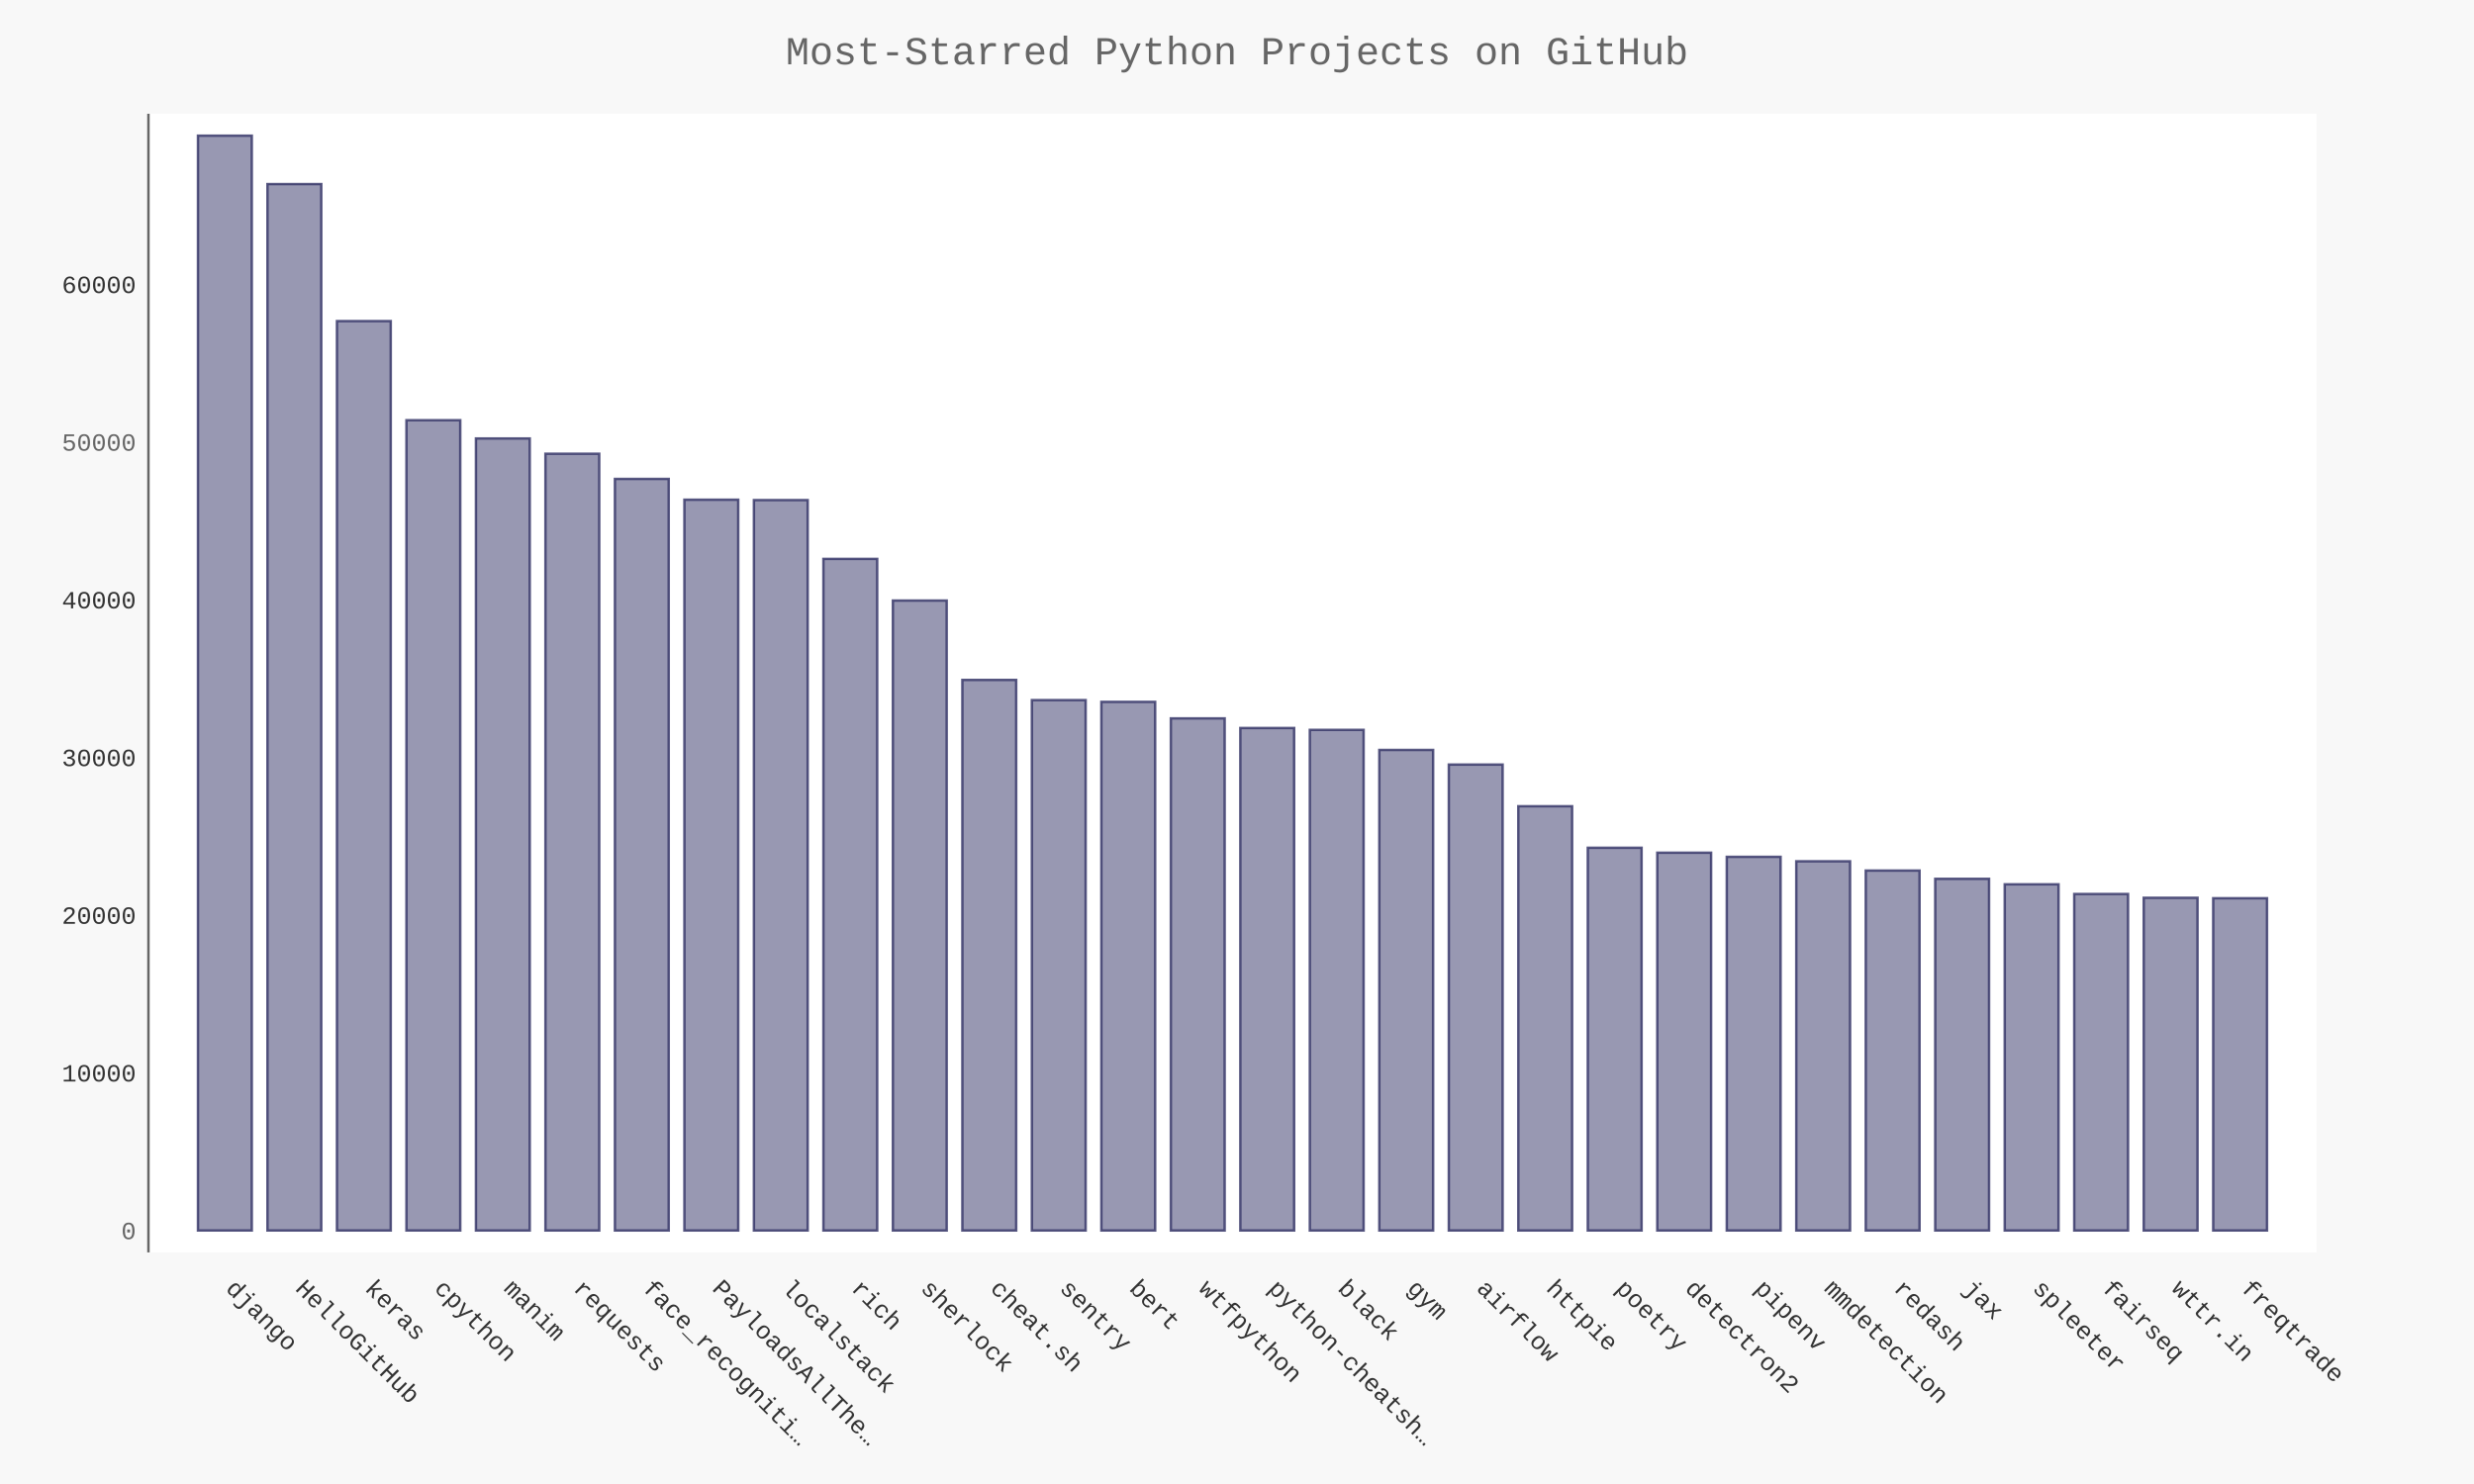
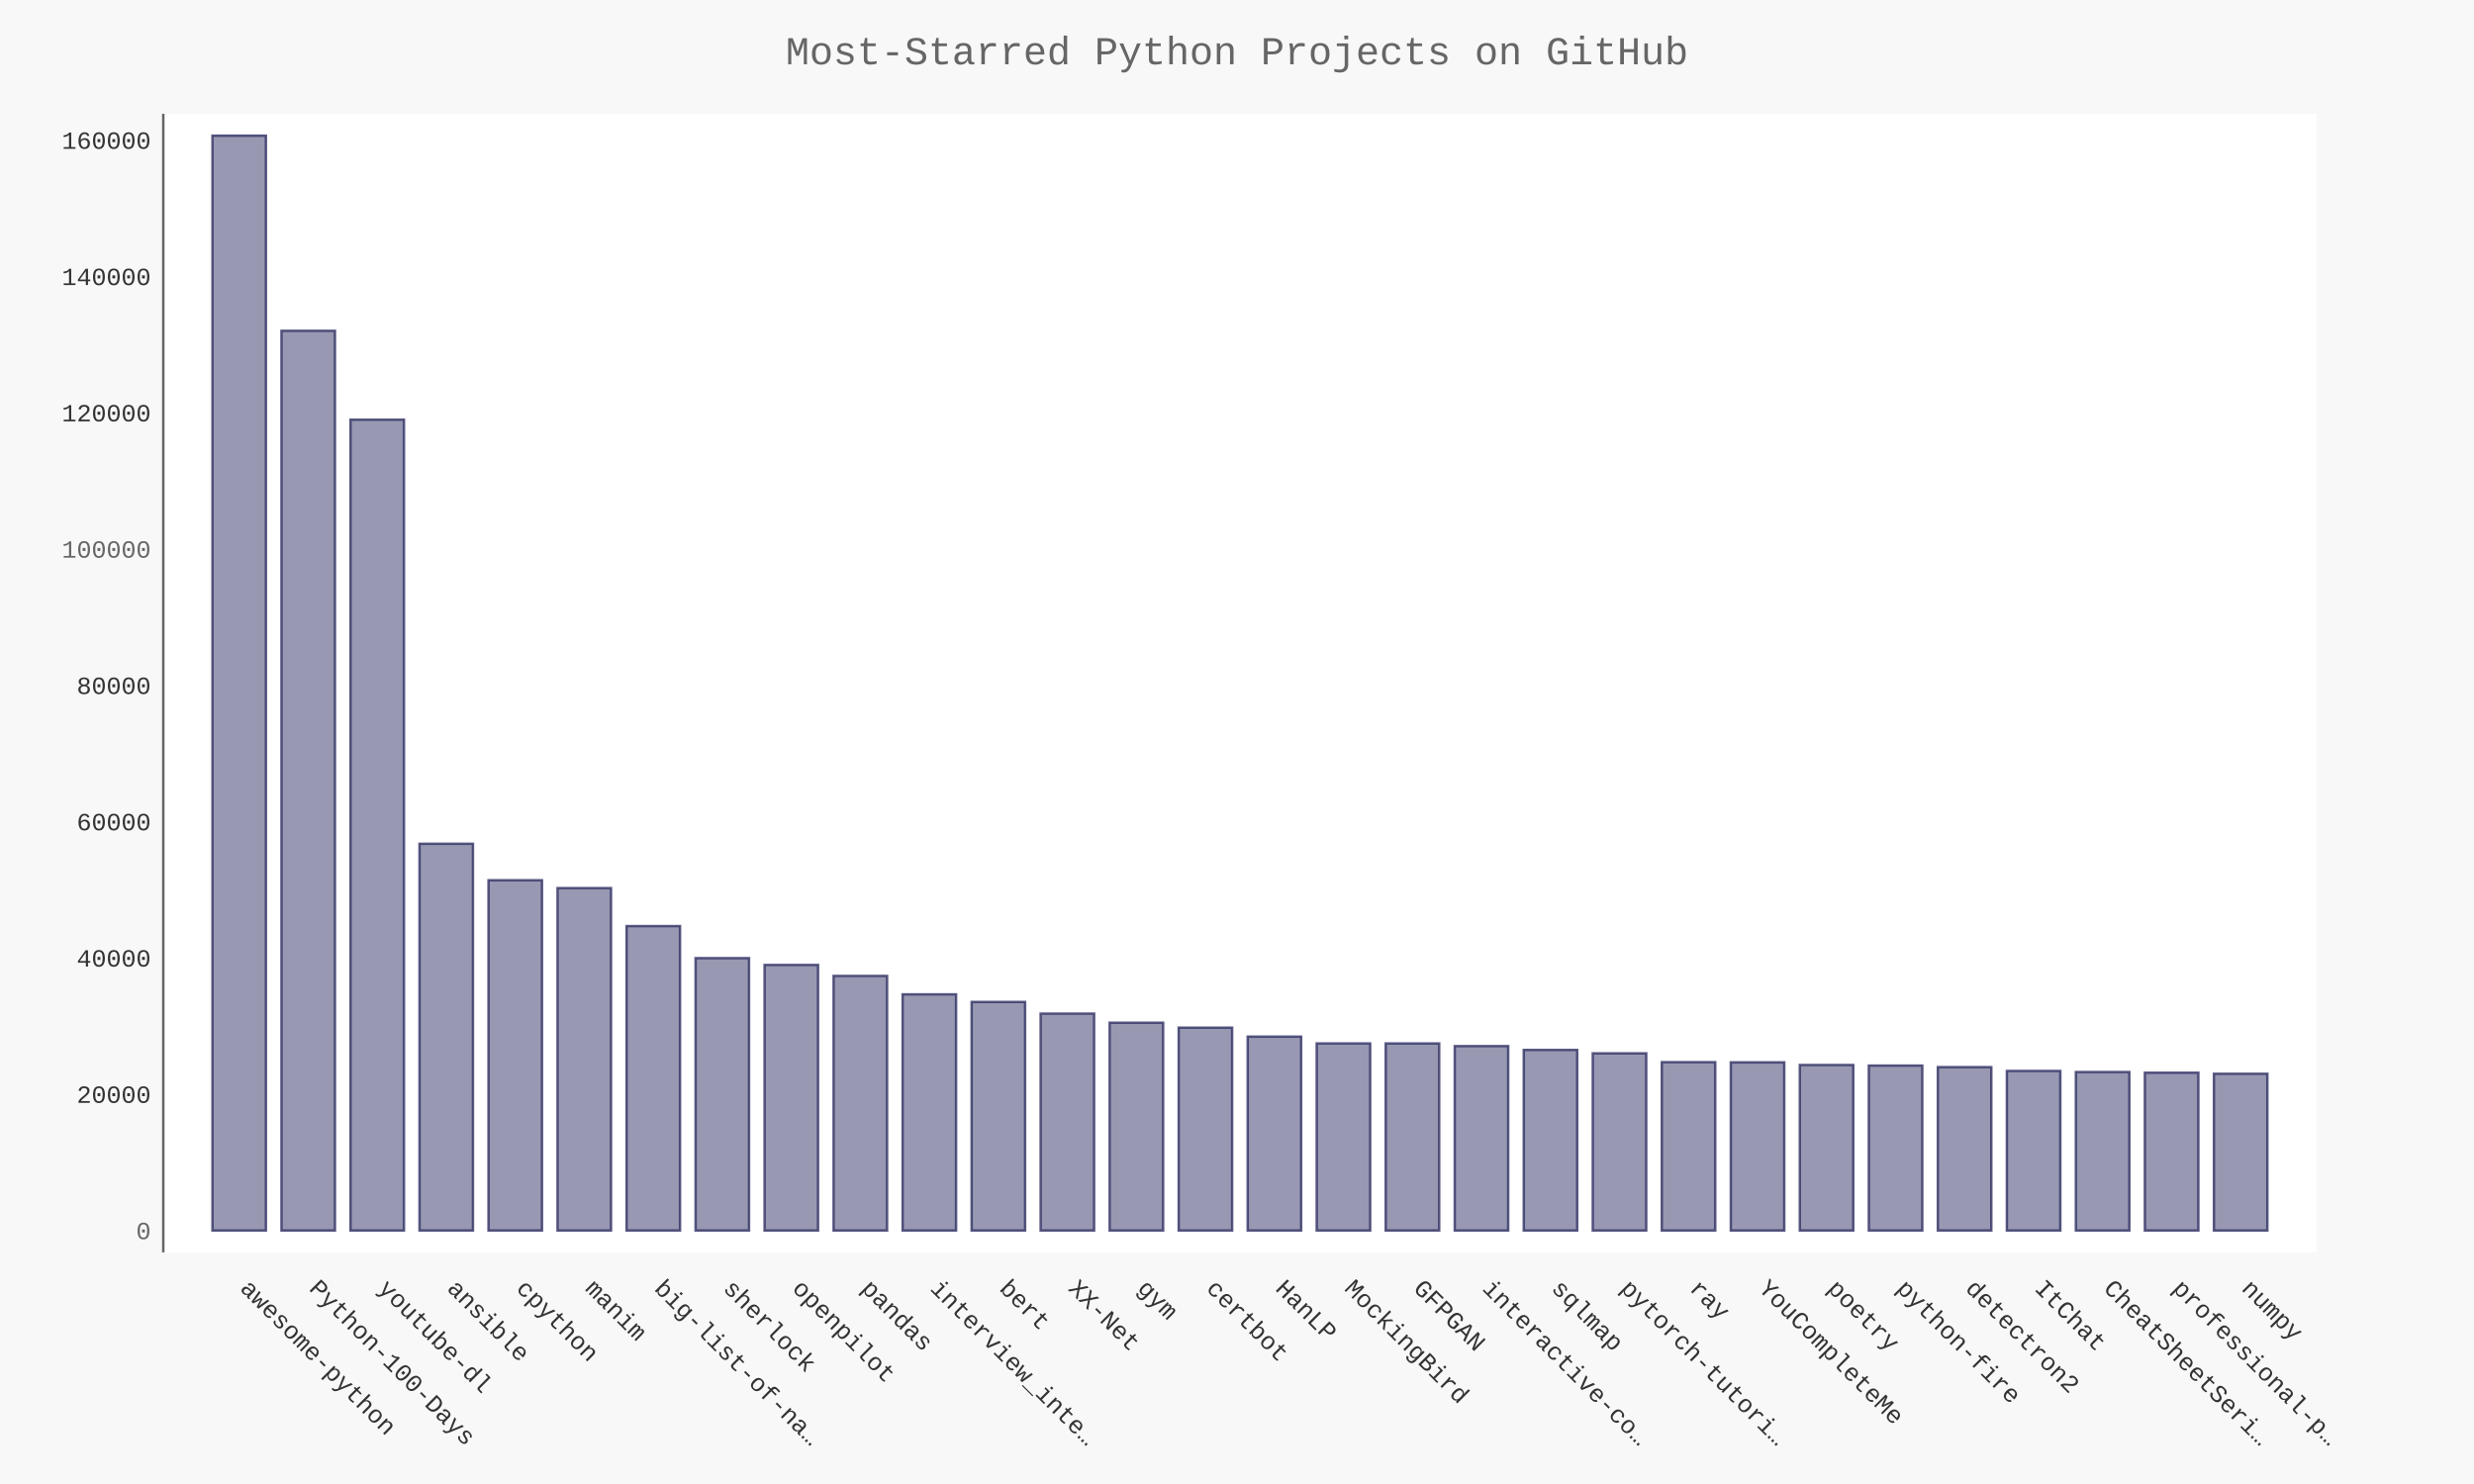
- <svg xmlns="http://www.w3.org/2000/svg" id="chart-d3db4678-b3c9-4f6f-b4d3-77f734474c41" class="pygal-chart" viewBox="0 0 1000 600">
+ <svg xmlns="http://www.w3.org/2000/svg" xmlns:xlink="http://www.w3.org/1999/xlink" id="chart-58afa21b-8771-4dee-882b-d90cfbb33698" class="pygal-chart" viewBox="0 0 1000 600">
  <defs>
-     <style type="text/css">#chart-d3db4678-b3c9-4f6f-b4d3-77f734474c41{-webkit-user-select:none;-webkit-font-smoothing:antialiased;font-family:Consolas,"Liberation Mono",Menlo,Courier,monospace}#chart-d3db4678-b3c9-4f6f-b4d3-77f734474c41 .title{font-family:Consolas,"Liberation Mono",Menlo,Courier,monospace;font-size:16px}#chart-d3db4678-b3c9-4f6f-b4d3-77f734474c41 .legends .legend text{font-family:Consolas,"Liberation Mono",Menlo,Courier,monospace;font-size:14px}#chart-d3db4678-b3c9-4f6f-b4d3-77f734474c41 .axis text{font-family:Consolas,"Liberation Mono",Menlo,Courier,monospace;font-size:10px}#chart-d3db4678-b3c9-4f6f-b4d3-77f734474c41 .axis text.major{font-family:Consolas,"Liberation Mono",Menlo,Courier,monospace;font-size:10px}#chart-d3db4678-b3c9-4f6f-b4d3-77f734474c41 .text-overlay text.value{font-family:Consolas,"Liberation Mono",Menlo,Courier,monospace;font-size:16px}#chart-d3db4678-b3c9-4f6f-b4d3-77f734474c41 .text-overlay text.label{font-family:Consolas,"Liberation Mono",Menlo,Courier,monospace;font-size:10px}#chart-d3db4678-b3c9-4f6f-b4d3-77f734474c41 .tooltip{font-family:Consolas,"Liberation Mono",Menlo,Courier,monospace;font-size:14px}#chart-d3db4678-b3c9-4f6f-b4d3-77f734474c41 text.no_data{font-family:Consolas,"Liberation Mono",Menlo,Courier,monospace;font-size:64px}
- #chart-d3db4678-b3c9-4f6f-b4d3-77f734474c41{background-color:#f8f8f8}#chart-d3db4678-b3c9-4f6f-b4d3-77f734474c41 path,#chart-d3db4678-b3c9-4f6f-b4d3-77f734474c41 line,#chart-d3db4678-b3c9-4f6f-b4d3-77f734474c41 rect,#chart-d3db4678-b3c9-4f6f-b4d3-77f734474c41 circle{-webkit-transition:250ms ease-in;-moz-transition:250ms ease-in;transition:250ms ease-in}#chart-d3db4678-b3c9-4f6f-b4d3-77f734474c41 .graph &gt; .background{fill:#f8f8f8}#chart-d3db4678-b3c9-4f6f-b4d3-77f734474c41 .plot &gt; .background{fill:#ffffff}#chart-d3db4678-b3c9-4f6f-b4d3-77f734474c41 .graph{fill:#333}#chart-d3db4678-b3c9-4f6f-b4d3-77f734474c41 text.no_data{fill:#666}#chart-d3db4678-b3c9-4f6f-b4d3-77f734474c41 .title{fill:#666}#chart-d3db4678-b3c9-4f6f-b4d3-77f734474c41 .legends .legend text{fill:#333}#chart-d3db4678-b3c9-4f6f-b4d3-77f734474c41 .legends .legend:hover text{fill:#666}#chart-d3db4678-b3c9-4f6f-b4d3-77f734474c41 .axis .line{stroke:#666}#chart-d3db4678-b3c9-4f6f-b4d3-77f734474c41 .axis .guide.line{stroke:rgba(0,0,0,0.5)}#chart-d3db4678-b3c9-4f6f-b4d3-77f734474c41 .axis .major.line{stroke:#333}#chart-d3db4678-b3c9-4f6f-b4d3-77f734474c41 .axis text.major{fill:#666}#chart-d3db4678-b3c9-4f6f-b4d3-77f734474c41 .axis.y .guides:hover .guide.line,#chart-d3db4678-b3c9-4f6f-b4d3-77f734474c41 .line-graph .axis.x .guides:hover .guide.line,#chart-d3db4678-b3c9-4f6f-b4d3-77f734474c41 .stackedline-graph .axis.x .guides:hover .guide.line,#chart-d3db4678-b3c9-4f6f-b4d3-77f734474c41 .xy-graph .axis.x .guides:hover .guide.line{stroke:#666}#chart-d3db4678-b3c9-4f6f-b4d3-77f734474c41 .axis .guides:hover text{fill:#666}#chart-d3db4678-b3c9-4f6f-b4d3-77f734474c41 .reactive{fill-opacity:.5;stroke-opacity:.8;stroke-width:1}#chart-d3db4678-b3c9-4f6f-b4d3-77f734474c41 .ci{stroke:#333}#chart-d3db4678-b3c9-4f6f-b4d3-77f734474c41 .reactive.active,#chart-d3db4678-b3c9-4f6f-b4d3-77f734474c41 .active .reactive{fill-opacity:.9;stroke-opacity:.9;stroke-width:4}#chart-d3db4678-b3c9-4f6f-b4d3-77f734474c41 .ci .reactive.active{stroke-width:1.5}#chart-d3db4678-b3c9-4f6f-b4d3-77f734474c41 .series text{fill:#666}#chart-d3db4678-b3c9-4f6f-b4d3-77f734474c41 .tooltip rect{fill:#ffffff;stroke:#666;-webkit-transition:opacity 250ms ease-in;-moz-transition:opacity 250ms ease-in;transition:opacity 250ms ease-in}#chart-d3db4678-b3c9-4f6f-b4d3-77f734474c41 .tooltip .label{fill:#333}#chart-d3db4678-b3c9-4f6f-b4d3-77f734474c41 .tooltip .label{fill:#333}#chart-d3db4678-b3c9-4f6f-b4d3-77f734474c41 .tooltip .legend{font-size:.8em;fill:rgba(0,0,0,0.5)}#chart-d3db4678-b3c9-4f6f-b4d3-77f734474c41 .tooltip .x_label{font-size:.6em;fill:#666}#chart-d3db4678-b3c9-4f6f-b4d3-77f734474c41 .tooltip .xlink{font-size:.5em;text-decoration:underline}#chart-d3db4678-b3c9-4f6f-b4d3-77f734474c41 .tooltip .value{font-size:1.5em}#chart-d3db4678-b3c9-4f6f-b4d3-77f734474c41 .bound{font-size:.5em}#chart-d3db4678-b3c9-4f6f-b4d3-77f734474c41 .max-value{font-size:.75em;fill:rgba(0,0,0,0.5)}#chart-d3db4678-b3c9-4f6f-b4d3-77f734474c41 .map-element{fill:#ffffff;stroke:rgba(0,0,0,0.5) !important}#chart-d3db4678-b3c9-4f6f-b4d3-77f734474c41 .map-element .reactive{fill-opacity:inherit;stroke-opacity:inherit}#chart-d3db4678-b3c9-4f6f-b4d3-77f734474c41 .color-0,#chart-d3db4678-b3c9-4f6f-b4d3-77f734474c41 .color-0 a:visited{stroke:#333366;fill:#333366}#chart-d3db4678-b3c9-4f6f-b4d3-77f734474c41 .text-overlay .color-0 text{fill:black}
- #chart-d3db4678-b3c9-4f6f-b4d3-77f734474c41 text.no_data{text-anchor:middle}#chart-d3db4678-b3c9-4f6f-b4d3-77f734474c41 .guide.line{fill:none}#chart-d3db4678-b3c9-4f6f-b4d3-77f734474c41 .centered{text-anchor:middle}#chart-d3db4678-b3c9-4f6f-b4d3-77f734474c41 .title{text-anchor:middle}#chart-d3db4678-b3c9-4f6f-b4d3-77f734474c41 .legends .legend text{fill-opacity:1}#chart-d3db4678-b3c9-4f6f-b4d3-77f734474c41 .axis.x text{text-anchor:middle}#chart-d3db4678-b3c9-4f6f-b4d3-77f734474c41 .axis.x:not(.web) text[transform]{text-anchor:start}#chart-d3db4678-b3c9-4f6f-b4d3-77f734474c41 .axis.x:not(.web) text[transform].backwards{text-anchor:end}#chart-d3db4678-b3c9-4f6f-b4d3-77f734474c41 .axis.y text{text-anchor:end}#chart-d3db4678-b3c9-4f6f-b4d3-77f734474c41 .axis.y text[transform].backwards{text-anchor:start}#chart-d3db4678-b3c9-4f6f-b4d3-77f734474c41 .axis.y2 text{text-anchor:start}#chart-d3db4678-b3c9-4f6f-b4d3-77f734474c41 .axis.y2 text[transform].backwards{text-anchor:end}#chart-d3db4678-b3c9-4f6f-b4d3-77f734474c41 .axis .guide.line{stroke-dasharray:4,4;stroke:black}#chart-d3db4678-b3c9-4f6f-b4d3-77f734474c41 .axis .major.guide.line{stroke-dasharray:6,6;stroke:black}#chart-d3db4678-b3c9-4f6f-b4d3-77f734474c41 .horizontal .axis.y .guide.line,#chart-d3db4678-b3c9-4f6f-b4d3-77f734474c41 .horizontal .axis.y2 .guide.line,#chart-d3db4678-b3c9-4f6f-b4d3-77f734474c41 .vertical .axis.x .guide.line{opacity:0}#chart-d3db4678-b3c9-4f6f-b4d3-77f734474c41 .horizontal .axis.always_show .guide.line,#chart-d3db4678-b3c9-4f6f-b4d3-77f734474c41 .vertical .axis.always_show .guide.line{opacity:1 !important}#chart-d3db4678-b3c9-4f6f-b4d3-77f734474c41 .axis.y .guides:hover .guide.line,#chart-d3db4678-b3c9-4f6f-b4d3-77f734474c41 .axis.y2 .guides:hover .guide.line,#chart-d3db4678-b3c9-4f6f-b4d3-77f734474c41 .axis.x .guides:hover .guide.line{opacity:1}#chart-d3db4678-b3c9-4f6f-b4d3-77f734474c41 .axis .guides:hover text{opacity:1}#chart-d3db4678-b3c9-4f6f-b4d3-77f734474c41 .nofill{fill:none}#chart-d3db4678-b3c9-4f6f-b4d3-77f734474c41 .subtle-fill{fill-opacity:.2}#chart-d3db4678-b3c9-4f6f-b4d3-77f734474c41 .dot{stroke-width:1px;fill-opacity:1;stroke-opacity:1}#chart-d3db4678-b3c9-4f6f-b4d3-77f734474c41 .dot.active{stroke-width:5px}#chart-d3db4678-b3c9-4f6f-b4d3-77f734474c41 .dot.negative{fill:transparent}#chart-d3db4678-b3c9-4f6f-b4d3-77f734474c41 text,#chart-d3db4678-b3c9-4f6f-b4d3-77f734474c41 tspan{stroke:none !important}#chart-d3db4678-b3c9-4f6f-b4d3-77f734474c41 .series text.active{opacity:1}#chart-d3db4678-b3c9-4f6f-b4d3-77f734474c41 .tooltip rect{fill-opacity:.95;stroke-width:.5}#chart-d3db4678-b3c9-4f6f-b4d3-77f734474c41 .tooltip text{fill-opacity:1}#chart-d3db4678-b3c9-4f6f-b4d3-77f734474c41 .showable{visibility:hidden}#chart-d3db4678-b3c9-4f6f-b4d3-77f734474c41 .showable.shown{visibility:visible}#chart-d3db4678-b3c9-4f6f-b4d3-77f734474c41 .gauge-background{fill:rgba(229,229,229,1);stroke:none}#chart-d3db4678-b3c9-4f6f-b4d3-77f734474c41 .bg-lines{stroke:#f8f8f8;stroke-width:2px}</style>
+     <style type="text/css">#chart-58afa21b-8771-4dee-882b-d90cfbb33698{-webkit-user-select:none;-webkit-font-smoothing:antialiased;font-family:Consolas,"Liberation Mono",Menlo,Courier,monospace}#chart-58afa21b-8771-4dee-882b-d90cfbb33698 .title{font-family:Consolas,"Liberation Mono",Menlo,Courier,monospace;font-size:16px}#chart-58afa21b-8771-4dee-882b-d90cfbb33698 .legends .legend text{font-family:Consolas,"Liberation Mono",Menlo,Courier,monospace;font-size:14px}#chart-58afa21b-8771-4dee-882b-d90cfbb33698 .axis text{font-family:Consolas,"Liberation Mono",Menlo,Courier,monospace;font-size:10px}#chart-58afa21b-8771-4dee-882b-d90cfbb33698 .axis text.major{font-family:Consolas,"Liberation Mono",Menlo,Courier,monospace;font-size:10px}#chart-58afa21b-8771-4dee-882b-d90cfbb33698 .text-overlay text.value{font-family:Consolas,"Liberation Mono",Menlo,Courier,monospace;font-size:16px}#chart-58afa21b-8771-4dee-882b-d90cfbb33698 .text-overlay text.label{font-family:Consolas,"Liberation Mono",Menlo,Courier,monospace;font-size:10px}#chart-58afa21b-8771-4dee-882b-d90cfbb33698 .tooltip{font-family:Consolas,"Liberation Mono",Menlo,Courier,monospace;font-size:14px}#chart-58afa21b-8771-4dee-882b-d90cfbb33698 text.no_data{font-family:Consolas,"Liberation Mono",Menlo,Courier,monospace;font-size:64px}
+ #chart-58afa21b-8771-4dee-882b-d90cfbb33698{background-color:#f8f8f8}#chart-58afa21b-8771-4dee-882b-d90cfbb33698 path,#chart-58afa21b-8771-4dee-882b-d90cfbb33698 line,#chart-58afa21b-8771-4dee-882b-d90cfbb33698 rect,#chart-58afa21b-8771-4dee-882b-d90cfbb33698 circle{-webkit-transition:250ms ease-in;-moz-transition:250ms ease-in;transition:250ms ease-in}#chart-58afa21b-8771-4dee-882b-d90cfbb33698 .graph &gt; .background{fill:#f8f8f8}#chart-58afa21b-8771-4dee-882b-d90cfbb33698 .plot &gt; .background{fill:#ffffff}#chart-58afa21b-8771-4dee-882b-d90cfbb33698 .graph{fill:#333}#chart-58afa21b-8771-4dee-882b-d90cfbb33698 text.no_data{fill:#666}#chart-58afa21b-8771-4dee-882b-d90cfbb33698 .title{fill:#666}#chart-58afa21b-8771-4dee-882b-d90cfbb33698 .legends .legend text{fill:#333}#chart-58afa21b-8771-4dee-882b-d90cfbb33698 .legends .legend:hover text{fill:#666}#chart-58afa21b-8771-4dee-882b-d90cfbb33698 .axis .line{stroke:#666}#chart-58afa21b-8771-4dee-882b-d90cfbb33698 .axis .guide.line{stroke:rgba(0,0,0,0.5)}#chart-58afa21b-8771-4dee-882b-d90cfbb33698 .axis .major.line{stroke:#333}#chart-58afa21b-8771-4dee-882b-d90cfbb33698 .axis text.major{fill:#666}#chart-58afa21b-8771-4dee-882b-d90cfbb33698 .axis.y .guides:hover .guide.line,#chart-58afa21b-8771-4dee-882b-d90cfbb33698 .line-graph .axis.x .guides:hover .guide.line,#chart-58afa21b-8771-4dee-882b-d90cfbb33698 .stackedline-graph .axis.x .guides:hover .guide.line,#chart-58afa21b-8771-4dee-882b-d90cfbb33698 .xy-graph .axis.x .guides:hover .guide.line{stroke:#666}#chart-58afa21b-8771-4dee-882b-d90cfbb33698 .axis .guides:hover text{fill:#666}#chart-58afa21b-8771-4dee-882b-d90cfbb33698 .reactive{fill-opacity:.5;stroke-opacity:.8;stroke-width:1}#chart-58afa21b-8771-4dee-882b-d90cfbb33698 .ci{stroke:#333}#chart-58afa21b-8771-4dee-882b-d90cfbb33698 .reactive.active,#chart-58afa21b-8771-4dee-882b-d90cfbb33698 .active .reactive{fill-opacity:.9;stroke-opacity:.9;stroke-width:4}#chart-58afa21b-8771-4dee-882b-d90cfbb33698 .ci .reactive.active{stroke-width:1.5}#chart-58afa21b-8771-4dee-882b-d90cfbb33698 .series text{fill:#666}#chart-58afa21b-8771-4dee-882b-d90cfbb33698 .tooltip rect{fill:#ffffff;stroke:#666;-webkit-transition:opacity 250ms ease-in;-moz-transition:opacity 250ms ease-in;transition:opacity 250ms ease-in}#chart-58afa21b-8771-4dee-882b-d90cfbb33698 .tooltip .label{fill:#333}#chart-58afa21b-8771-4dee-882b-d90cfbb33698 .tooltip .label{fill:#333}#chart-58afa21b-8771-4dee-882b-d90cfbb33698 .tooltip .legend{font-size:.8em;fill:rgba(0,0,0,0.5)}#chart-58afa21b-8771-4dee-882b-d90cfbb33698 .tooltip .x_label{font-size:.6em;fill:#666}#chart-58afa21b-8771-4dee-882b-d90cfbb33698 .tooltip .xlink{font-size:.5em;text-decoration:underline}#chart-58afa21b-8771-4dee-882b-d90cfbb33698 .tooltip .value{font-size:1.5em}#chart-58afa21b-8771-4dee-882b-d90cfbb33698 .bound{font-size:.5em}#chart-58afa21b-8771-4dee-882b-d90cfbb33698 .max-value{font-size:.75em;fill:rgba(0,0,0,0.5)}#chart-58afa21b-8771-4dee-882b-d90cfbb33698 .map-element{fill:#ffffff;stroke:rgba(0,0,0,0.5) !important}#chart-58afa21b-8771-4dee-882b-d90cfbb33698 .map-element .reactive{fill-opacity:inherit;stroke-opacity:inherit}#chart-58afa21b-8771-4dee-882b-d90cfbb33698 .color-0,#chart-58afa21b-8771-4dee-882b-d90cfbb33698 .color-0 a:visited{stroke:#333366;fill:#333366}#chart-58afa21b-8771-4dee-882b-d90cfbb33698 .text-overlay .color-0 text{fill:black}
+ #chart-58afa21b-8771-4dee-882b-d90cfbb33698 text.no_data{text-anchor:middle}#chart-58afa21b-8771-4dee-882b-d90cfbb33698 .guide.line{fill:none}#chart-58afa21b-8771-4dee-882b-d90cfbb33698 .centered{text-anchor:middle}#chart-58afa21b-8771-4dee-882b-d90cfbb33698 .title{text-anchor:middle}#chart-58afa21b-8771-4dee-882b-d90cfbb33698 .legends .legend text{fill-opacity:1}#chart-58afa21b-8771-4dee-882b-d90cfbb33698 .axis.x text{text-anchor:middle}#chart-58afa21b-8771-4dee-882b-d90cfbb33698 .axis.x:not(.web) text[transform]{text-anchor:start}#chart-58afa21b-8771-4dee-882b-d90cfbb33698 .axis.x:not(.web) text[transform].backwards{text-anchor:end}#chart-58afa21b-8771-4dee-882b-d90cfbb33698 .axis.y text{text-anchor:end}#chart-58afa21b-8771-4dee-882b-d90cfbb33698 .axis.y text[transform].backwards{text-anchor:start}#chart-58afa21b-8771-4dee-882b-d90cfbb33698 .axis.y2 text{text-anchor:start}#chart-58afa21b-8771-4dee-882b-d90cfbb33698 .axis.y2 text[transform].backwards{text-anchor:end}#chart-58afa21b-8771-4dee-882b-d90cfbb33698 .axis .guide.line{stroke-dasharray:4,4;stroke:black}#chart-58afa21b-8771-4dee-882b-d90cfbb33698 .axis .major.guide.line{stroke-dasharray:6,6;stroke:black}#chart-58afa21b-8771-4dee-882b-d90cfbb33698 .horizontal .axis.y .guide.line,#chart-58afa21b-8771-4dee-882b-d90cfbb33698 .horizontal .axis.y2 .guide.line,#chart-58afa21b-8771-4dee-882b-d90cfbb33698 .vertical .axis.x .guide.line{opacity:0}#chart-58afa21b-8771-4dee-882b-d90cfbb33698 .horizontal .axis.always_show .guide.line,#chart-58afa21b-8771-4dee-882b-d90cfbb33698 .vertical .axis.always_show .guide.line{opacity:1 !important}#chart-58afa21b-8771-4dee-882b-d90cfbb33698 .axis.y .guides:hover .guide.line,#chart-58afa21b-8771-4dee-882b-d90cfbb33698 .axis.y2 .guides:hover .guide.line,#chart-58afa21b-8771-4dee-882b-d90cfbb33698 .axis.x .guides:hover .guide.line{opacity:1}#chart-58afa21b-8771-4dee-882b-d90cfbb33698 .axis .guides:hover text{opacity:1}#chart-58afa21b-8771-4dee-882b-d90cfbb33698 .nofill{fill:none}#chart-58afa21b-8771-4dee-882b-d90cfbb33698 .subtle-fill{fill-opacity:.2}#chart-58afa21b-8771-4dee-882b-d90cfbb33698 .dot{stroke-width:1px;fill-opacity:1;stroke-opacity:1}#chart-58afa21b-8771-4dee-882b-d90cfbb33698 .dot.active{stroke-width:5px}#chart-58afa21b-8771-4dee-882b-d90cfbb33698 .dot.negative{fill:transparent}#chart-58afa21b-8771-4dee-882b-d90cfbb33698 text,#chart-58afa21b-8771-4dee-882b-d90cfbb33698 tspan{stroke:none !important}#chart-58afa21b-8771-4dee-882b-d90cfbb33698 .series text.active{opacity:1}#chart-58afa21b-8771-4dee-882b-d90cfbb33698 .tooltip rect{fill-opacity:.95;stroke-width:.5}#chart-58afa21b-8771-4dee-882b-d90cfbb33698 .tooltip text{fill-opacity:1}#chart-58afa21b-8771-4dee-882b-d90cfbb33698 .showable{visibility:hidden}#chart-58afa21b-8771-4dee-882b-d90cfbb33698 .showable.shown{visibility:visible}#chart-58afa21b-8771-4dee-882b-d90cfbb33698 .gauge-background{fill:rgba(229,229,229,1);stroke:none}#chart-58afa21b-8771-4dee-882b-d90cfbb33698 .bg-lines{stroke:#f8f8f8;stroke-width:2px}</style>
  </defs>
  <g class="graph bar-graph vertical">
    <rect x="0" y="0" width="1000" height="600" class="background" />
-     <g transform="translate(60, 46)" class="plot">
-       <rect x="0" y="0" width="876.36" height="460.36" class="background" />
+     <g transform="translate(66, 46)" class="plot">
+       <rect x="0" y="0" width="870.36" height="460.36" class="background" />
      <g class="axis y">
        <g class="guides">
          <text x="-5" y="455.007" class="major">0</text>
        </g>
        <g class="guides">
-           <text x="-5" y="391.251" class="">10000</text>
-         </g>
-         <g class="guides">
-           <text x="-5" y="327.495" class="">20000</text>
-         </g>
-         <g class="guides">
-           <text x="-5" y="263.738" class="">30000</text>
-         </g>
-         <g class="guides">
-           <text x="-5" y="199.982" class="">40000</text>
-         </g>
-         <g class="guides">
-           <text x="-5" y="136.225" class="major">50000</text>
-         </g>
-         <g class="guides">
-           <text x="-5" y="72.469" class="">60000</text>
+           <text x="-5" y="399.901" class="">20000</text>
+         </g>
+         <g class="guides">
+           <text x="-5" y="344.796" class="">40000</text>
+         </g>
+         <g class="guides">
+           <text x="-5" y="289.69" class="">60000</text>
+         </g>
+         <g class="guides">
+           <text x="-5" y="234.584" class="">80000</text>
+         </g>
+         <g class="guides">
+           <text x="-5" y="179.478" class="major">100000</text>
+         </g>
+         <g class="guides">
+           <text x="-5" y="124.372" class="">120000</text>
+         </g>
+         <g class="guides">
+           <text x="-5" y="69.266" class="">140000</text>
+         </g>
+         <g class="guides">
+           <text x="-5" y="14.161" class="">160000</text>
        </g>
      </g>
      <g class="axis x">
        <path d="M0 0 v460.36" class="line" />
        <g class="guides">
-           <path d="M30.897 0 v460.36" class="guide line" />
-           <text x="30.897" y="475.36" class="" transform="rotate(45 30.89732 475.3604)">django</text>
-         </g>
-         <g class="guides">
-           <path d="M58.986 0 v460.36" class="guide line" />
-           <text x="58.986" y="475.36" class="" transform="rotate(45 58.9858 475.3604)">HelloGitHub</text>
-         </g>
-         <g class="guides">
-           <path d="M87.074 0 v460.36" class="guide line" />
-           <text x="87.074" y="475.36" class="" transform="rotate(45 87.07427 475.3604)">keras</text>
-         </g>
-         <g class="guides">
-           <path d="M115.163 0 v460.36" class="guide line" />
-           <text x="115.163" y="475.36" class="" transform="rotate(45 115.1627 475.3604)">cpython</text>
-         </g>
-         <g class="guides">
-           <path d="M143.251 0 v460.36" class="guide line" />
-           <text x="143.251" y="475.36" class="" transform="rotate(45 143.2512 475.3604)">manim</text>
-         </g>
-         <g class="guides">
-           <path d="M171.34 0 v460.36" class="guide line" />
-           <text x="171.34" y="475.36" class="" transform="rotate(45 171.3397 475.3604)">requests</text>
-         </g>
-         <g class="guides">
-           <path d="M199.428 0 v460.36" class="guide line" />
-           <text x="199.428" y="475.36" class="" transform="rotate(45 199.4282 475.3604)">face_recogniti…</text>
-         </g>
-         <g class="guides">
-           <path d="M227.517 0 v460.36" class="guide line" />
-           <text x="227.517" y="475.36" class="" transform="rotate(45 227.5166 475.3604)">PayloadsAllThe…</text>
-         </g>
-         <g class="guides">
-           <path d="M255.605 0 v460.36" class="guide line" />
-           <text x="255.605" y="475.36" class="" transform="rotate(45 255.6051 475.3604)">localstack</text>
-         </g>
-         <g class="guides">
-           <path d="M283.694 0 v460.36" class="guide line" />
-           <text x="283.694" y="475.36" class="" transform="rotate(45 283.6936 475.3604)">rich</text>
-         </g>
-         <g class="guides">
-           <path d="M311.782 0 v460.36" class="guide line" />
-           <text x="311.782" y="475.36" class="" transform="rotate(45 311.7821 475.3604)">sherlock</text>
-         </g>
-         <g class="guides">
-           <path d="M339.871 0 v460.36" class="guide line" />
-           <text x="339.871" y="475.36" class="" transform="rotate(45 339.8705 475.3604)">cheat.sh</text>
-         </g>
-         <g class="guides">
-           <path d="M367.959 0 v460.36" class="guide line" />
-           <text x="367.959" y="475.36" class="" transform="rotate(45 367.959 475.3604)">sentry</text>
-         </g>
-         <g class="guides">
-           <path d="M396.047 0 v460.36" class="guide line" />
-           <text x="396.047" y="475.36" class="" transform="rotate(45 396.0475 475.3604)">bert</text>
-         </g>
-         <g class="guides">
-           <path d="M424.136 0 v460.36" class="guide line" />
-           <text x="424.136" y="475.36" class="" transform="rotate(45 424.136 475.3604)">wtfpython</text>
-         </g>
-         <g class="guides">
-           <path d="M452.224 0 v460.36" class="guide line" />
-           <text x="452.224" y="475.36" class="" transform="rotate(45 452.2244 475.3604)">python-cheatsh…</text>
-         </g>
-         <g class="guides">
-           <path d="M480.313 0 v460.36" class="guide line" />
-           <text x="480.313" y="475.36" class="" transform="rotate(45 480.3129 475.3604)">black</text>
-         </g>
-         <g class="guides">
-           <path d="M508.401 0 v460.36" class="guide line" />
-           <text x="508.401" y="475.36" class="" transform="rotate(45 508.4014 475.3604)">gym</text>
-         </g>
-         <g class="guides">
-           <path d="M536.49 0 v460.36" class="guide line" />
-           <text x="536.49" y="475.36" class="" transform="rotate(45 536.4899 475.3604)">airflow</text>
-         </g>
-         <g class="guides">
-           <path d="M564.578 0 v460.36" class="guide line" />
-           <text x="564.578" y="475.36" class="" transform="rotate(45 564.5783 475.3604)">httpie</text>
-         </g>
-         <g class="guides">
-           <path d="M592.667 0 v460.36" class="guide line" />
-           <text x="592.667" y="475.36" class="" transform="rotate(45 592.6668 475.3604)">poetry</text>
-         </g>
-         <g class="guides">
-           <path d="M620.755 0 v460.36" class="guide line" />
-           <text x="620.755" y="475.36" class="" transform="rotate(45 620.7553 475.3604)">detectron2</text>
-         </g>
-         <g class="guides">
-           <path d="M648.844 0 v460.36" class="guide line" />
-           <text x="648.844" y="475.36" class="" transform="rotate(45 648.8438 475.3604)">pipenv</text>
-         </g>
-         <g class="guides">
-           <path d="M676.932 0 v460.36" class="guide line" />
-           <text x="676.932" y="475.36" class="" transform="rotate(45 676.9322 475.3604)">mmdetection</text>
-         </g>
-         <g class="guides">
-           <path d="M705.021 0 v460.36" class="guide line" />
-           <text x="705.021" y="475.36" class="" transform="rotate(45 705.0207 475.3604)">redash</text>
-         </g>
-         <g class="guides">
-           <path d="M733.109 0 v460.36" class="guide line" />
-           <text x="733.109" y="475.36" class="" transform="rotate(45 733.1092 475.3604)">jax</text>
-         </g>
-         <g class="guides">
-           <path d="M761.198 0 v460.36" class="guide line" />
-           <text x="761.198" y="475.36" class="" transform="rotate(45 761.1976 475.3604)">spleeter</text>
-         </g>
-         <g class="guides">
-           <path d="M789.286 0 v460.36" class="guide line" />
-           <text x="789.286" y="475.36" class="" transform="rotate(45 789.2861 475.3604)">fairseq</text>
-         </g>
-         <g class="guides">
-           <path d="M817.375 0 v460.36" class="guide line" />
-           <text x="817.375" y="475.36" class="" transform="rotate(45 817.3746 475.3604)">wttr.in</text>
-         </g>
-         <g class="guides">
-           <path d="M845.463 0 v460.36" class="guide line" />
-           <text x="845.463" y="475.36" class="" transform="rotate(45 845.4631 475.3604)">freqtrade</text>
+           <path d="M30.686 0 v460.36" class="guide line" />
+           <text x="30.686" y="475.36" class="" transform="rotate(45 30.68578 475.3604)">awesome-python</text>
+         </g>
+         <g class="guides">
+           <path d="M58.582 0 v460.36" class="guide line" />
+           <text x="58.582" y="475.36" class="" transform="rotate(45 58.58195 475.3604)">Python-100-Days</text>
+         </g>
+         <g class="guides">
+           <path d="M86.478 0 v460.36" class="guide line" />
+           <text x="86.478" y="475.36" class="" transform="rotate(45 86.47812 475.3604)">youtube-dl</text>
+         </g>
+         <g class="guides">
+           <path d="M114.374 0 v460.36" class="guide line" />
+           <text x="114.374" y="475.36" class="" transform="rotate(45 114.3743 475.3604)">ansible</text>
+         </g>
+         <g class="guides">
+           <path d="M142.27 0 v460.36" class="guide line" />
+           <text x="142.27" y="475.36" class="" transform="rotate(45 142.2704 475.3604)">cpython</text>
+         </g>
+         <g class="guides">
+           <path d="M170.167 0 v460.36" class="guide line" />
+           <text x="170.167" y="475.36" class="" transform="rotate(45 170.1666 475.3604)">manim</text>
+         </g>
+         <g class="guides">
+           <path d="M198.063 0 v460.36" class="guide line" />
+           <text x="198.063" y="475.36" class="" transform="rotate(45 198.0628 475.3604)">big-list-of-na…</text>
+         </g>
+         <g class="guides">
+           <path d="M225.959 0 v460.36" class="guide line" />
+           <text x="225.959" y="475.36" class="" transform="rotate(45 225.9589 475.3604)">sherlock</text>
+         </g>
+         <g class="guides">
+           <path d="M253.855 0 v460.36" class="guide line" />
+           <text x="253.855" y="475.36" class="" transform="rotate(45 253.8551 475.3604)">openpilot</text>
+         </g>
+         <g class="guides">
+           <path d="M281.751 0 v460.36" class="guide line" />
+           <text x="281.751" y="475.36" class="" transform="rotate(45 281.7513 475.3604)">pandas</text>
+         </g>
+         <g class="guides">
+           <path d="M309.647 0 v460.36" class="guide line" />
+           <text x="309.647" y="475.36" class="" transform="rotate(45 309.6474 475.3604)">interview_inte…</text>
+         </g>
+         <g class="guides">
+           <path d="M337.544 0 v460.36" class="guide line" />
+           <text x="337.544" y="475.36" class="" transform="rotate(45 337.5436 475.3604)">bert</text>
+         </g>
+         <g class="guides">
+           <path d="M365.44 0 v460.36" class="guide line" />
+           <text x="365.44" y="475.36" class="" transform="rotate(45 365.4398 475.3604)">XX-Net</text>
+         </g>
+         <g class="guides">
+           <path d="M393.336 0 v460.36" class="guide line" />
+           <text x="393.336" y="475.36" class="" transform="rotate(45 393.3359 475.3604)">gym</text>
+         </g>
+         <g class="guides">
+           <path d="M421.232 0 v460.36" class="guide line" />
+           <text x="421.232" y="475.36" class="" transform="rotate(45 421.2321 475.3604)">certbot</text>
+         </g>
+         <g class="guides">
+           <path d="M449.128 0 v460.36" class="guide line" />
+           <text x="449.128" y="475.36" class="" transform="rotate(45 449.1283 475.3604)">HanLP</text>
+         </g>
+         <g class="guides">
+           <path d="M477.024 0 v460.36" class="guide line" />
+           <text x="477.024" y="475.36" class="" transform="rotate(45 477.0244 475.3604)">MockingBird</text>
+         </g>
+         <g class="guides">
+           <path d="M504.921 0 v460.36" class="guide line" />
+           <text x="504.921" y="475.36" class="" transform="rotate(45 504.9206 475.3604)">GFPGAN</text>
+         </g>
+         <g class="guides">
+           <path d="M532.817 0 v460.36" class="guide line" />
+           <text x="532.817" y="475.36" class="" transform="rotate(45 532.8168 475.3604)">interactive-co…</text>
+         </g>
+         <g class="guides">
+           <path d="M560.713 0 v460.36" class="guide line" />
+           <text x="560.713" y="475.36" class="" transform="rotate(45 560.7129 475.3604)">sqlmap</text>
+         </g>
+         <g class="guides">
+           <path d="M588.609 0 v460.36" class="guide line" />
+           <text x="588.609" y="475.36" class="" transform="rotate(45 588.6091 475.3604)">pytorch-tutori…</text>
+         </g>
+         <g class="guides">
+           <path d="M616.505 0 v460.36" class="guide line" />
+           <text x="616.505" y="475.36" class="" transform="rotate(45 616.5053 475.3604)">ray</text>
+         </g>
+         <g class="guides">
+           <path d="M644.401 0 v460.36" class="guide line" />
+           <text x="644.401" y="475.36" class="" transform="rotate(45 644.4014 475.3604)">YouCompleteMe</text>
+         </g>
+         <g class="guides">
+           <path d="M672.298 0 v460.36" class="guide line" />
+           <text x="672.298" y="475.36" class="" transform="rotate(45 672.2976 475.3604)">poetry</text>
+         </g>
+         <g class="guides">
+           <path d="M700.194 0 v460.36" class="guide line" />
+           <text x="700.194" y="475.36" class="" transform="rotate(45 700.1938 475.3604)">python-fire</text>
+         </g>
+         <g class="guides">
+           <path d="M728.09 0 v460.36" class="guide line" />
+           <text x="728.09" y="475.36" class="" transform="rotate(45 728.0899 475.3604)">detectron2</text>
+         </g>
+         <g class="guides">
+           <path d="M755.986 0 v460.36" class="guide line" />
+           <text x="755.986" y="475.36" class="" transform="rotate(45 755.9861 475.3604)">ItChat</text>
+         </g>
+         <g class="guides">
+           <path d="M783.882 0 v460.36" class="guide line" />
+           <text x="783.882" y="475.36" class="" transform="rotate(45 783.8823 475.3604)">CheatSheetSeri…</text>
+         </g>
+         <g class="guides">
+           <path d="M811.778 0 v460.36" class="guide line" />
+           <text x="811.778" y="475.36" class="" transform="rotate(45 811.7784 475.3604)">professional-p…</text>
+         </g>
+         <g class="guides">
+           <path d="M839.675 0 v460.36" class="guide line" />
+           <text x="839.675" y="475.36" class="" transform="rotate(45 839.6746 475.3604)">numpy</text>
        </g>
      </g>
      <g class="series serie-0 color-0">
        <g class="bars">
          <g class="bar">
-             <rect x="20.021" y="8.853" rx="0" ry="0" width="21.752" height="442.654" class="rect reactive tooltip-trigger" />
-           </g>
-           <g class="bar">
-             <rect x="48.11" y="28.42" rx="0" ry="0" width="21.752" height="423.087" class="rect reactive tooltip-trigger" />
-           </g>
-           <g class="bar">
-             <rect x="76.198" y="83.824" rx="0" ry="0" width="21.752" height="367.683" class="rect reactive tooltip-trigger" />
-           </g>
-           <g class="bar">
-             <rect x="104.287" y="123.895" rx="0" ry="0" width="21.752" height="327.612" class="rect reactive tooltip-trigger" />
-           </g>
-           <g class="bar">
-             <rect x="132.375" y="131.272" rx="0" ry="0" width="21.752" height="320.236" class="rect reactive tooltip-trigger" />
-           </g>
-           <g class="bar">
-             <rect x="160.464" y="137.45" rx="0" ry="0" width="21.752" height="314.058" class="rect reactive tooltip-trigger" />
-           </g>
-           <g class="bar">
-             <rect x="188.552" y="147.632" rx="0" ry="0" width="21.752" height="303.876" class="rect reactive tooltip-trigger" />
-           </g>
-           <g class="bar">
-             <rect x="216.641" y="156.035" rx="0" ry="0" width="21.752" height="295.473" class="rect reactive tooltip-trigger" />
-           </g>
-           <g class="bar">
-             <rect x="244.729" y="156.194" rx="0" ry="0" width="21.752" height="295.313" class="rect reactive tooltip-trigger" />
-           </g>
-           <g class="bar">
-             <rect x="272.818" y="179.962" rx="0" ry="0" width="21.752" height="271.545" class="rect reactive tooltip-trigger" />
-           </g>
-           <g class="bar">
-             <rect x="300.906" y="196.807" rx="0" ry="0" width="21.752" height="254.7" class="rect reactive tooltip-trigger" />
-           </g>
-           <g class="bar">
-             <rect x="328.995" y="228.902" rx="0" ry="0" width="21.752" height="222.605" class="rect reactive tooltip-trigger" />
-           </g>
-           <g class="bar">
-             <rect x="357.083" y="237.063" rx="0" ry="0" width="21.752" height="214.445" class="rect reactive tooltip-trigger" />
-           </g>
-           <g class="bar">
-             <rect x="385.172" y="237.777" rx="0" ry="0" width="21.752" height="213.731" class="rect reactive tooltip-trigger" />
-           </g>
-           <g class="bar">
-             <rect x="413.26" y="244.446" rx="0" ry="0" width="21.752" height="207.062" class="rect reactive tooltip-trigger" />
-           </g>
-           <g class="bar">
-             <rect x="441.349" y="248.341" rx="0" ry="0" width="21.752" height="203.166" class="rect reactive tooltip-trigger" />
-           </g>
-           <g class="bar">
-             <rect x="469.437" y="249.094" rx="0" ry="0" width="21.752" height="202.414" class="rect reactive tooltip-trigger" />
-           </g>
-           <g class="bar">
-             <rect x="497.526" y="257.21" rx="0" ry="0" width="21.752" height="194.298" class="rect reactive tooltip-trigger" />
-           </g>
-           <g class="bar">
-             <rect x="525.614" y="263.126" rx="0" ry="0" width="21.752" height="188.381" class="rect reactive tooltip-trigger" />
-           </g>
-           <g class="bar">
-             <rect x="553.702" y="279.971" rx="0" ry="0" width="21.752" height="171.537" class="rect reactive tooltip-trigger" />
-           </g>
-           <g class="bar">
-             <rect x="581.791" y="296.764" rx="0" ry="0" width="21.752" height="154.743" class="rect reactive tooltip-trigger" />
-           </g>
-           <g class="bar">
-             <rect x="609.879" y="298.76" rx="0" ry="0" width="21.752" height="152.748" class="rect reactive tooltip-trigger" />
-           </g>
-           <g class="bar">
-             <rect x="637.968" y="300.43" rx="0" ry="0" width="21.752" height="151.077" class="rect reactive tooltip-trigger" />
-           </g>
-           <g class="bar">
-             <rect x="666.056" y="302.234" rx="0" ry="0" width="21.752" height="149.273" class="rect reactive tooltip-trigger" />
-           </g>
-           <g class="bar">
-             <rect x="694.145" y="305.977" rx="0" ry="0" width="21.752" height="145.53" class="rect reactive tooltip-trigger" />
-           </g>
-           <g class="bar">
-             <rect x="722.233" y="309.318" rx="0" ry="0" width="21.752" height="142.189" class="rect reactive tooltip-trigger" />
-           </g>
-           <g class="bar">
-             <rect x="750.322" y="311.537" rx="0" ry="0" width="21.752" height="139.971" class="rect reactive tooltip-trigger" />
-           </g>
-           <g class="bar">
-             <rect x="778.41" y="315.451" rx="0" ry="0" width="21.752" height="136.056" class="rect reactive tooltip-trigger" />
-           </g>
-           <g class="bar">
-             <rect x="806.499" y="316.988" rx="0" ry="0" width="21.752" height="134.52" class="rect reactive tooltip-trigger" />
-           </g>
-           <g class="bar">
-             <rect x="834.587" y="317.166" rx="0" ry="0" width="21.752" height="134.341" class="rect reactive tooltip-trigger" />
+             <a target="_blank" xlink:href="https://github.com/vinta/awesome-python">
+               <rect x="19.884" y="8.853" rx="0" ry="0" width="21.603" height="442.654" class="rect reactive tooltip-trigger" />
+             </a>
+           </g>
+           <g class="bar">
+             <a target="_blank" xlink:href="https://github.com/jackfrued/Python-100-Days">
+               <rect x="47.781" y="87.756" rx="0" ry="0" width="21.603" height="363.751" class="rect reactive tooltip-trigger" />
+             </a>
+           </g>
+           <g class="bar">
+             <a target="_blank" xlink:href="https://github.com/ytdl-org/youtube-dl">
+               <rect x="75.677" y="123.685" rx="0" ry="0" width="21.603" height="327.822" class="rect reactive tooltip-trigger" />
+             </a>
+           </g>
+           <g class="bar">
+             <a target="_blank" xlink:href="https://github.com/ansible/ansible">
+               <rect x="103.573" y="295.147" rx="0" ry="0" width="21.603" height="156.36" class="rect reactive tooltip-trigger" />
+             </a>
+           </g>
+           <g class="bar">
+             <a target="_blank" xlink:href="https://github.com/python/cpython">
+               <rect x="131.469" y="309.899" rx="0" ry="0" width="21.603" height="141.608" class="rect reactive tooltip-trigger" />
+             </a>
+           </g>
+           <g class="bar">
+             <a target="_blank" xlink:href="https://github.com/3b1b/manim">
+               <rect x="159.365" y="313.07" rx="0" ry="0" width="21.603" height="138.437" class="rect reactive tooltip-trigger" />
+             </a>
+           </g>
+           <g class="bar">
+             <a target="_blank" xlink:href="https://github.com/minimaxir/big-list-of-naughty-strings">
+               <rect x="187.261" y="328.423" rx="0" ry="0" width="21.603" height="123.084" class="rect reactive tooltip-trigger" />
+             </a>
+           </g>
+           <g class="bar">
+             <a target="_blank" xlink:href="https://github.com/sherlock-project/sherlock">
+               <rect x="215.158" y="341.387" rx="0" ry="0" width="21.603" height="110.121" class="rect reactive tooltip-trigger" />
+             </a>
+           </g>
+           <g class="bar">
+             <a target="_blank" xlink:href="https://github.com/commaai/openpilot">
+               <rect x="243.054" y="344.145" rx="0" ry="0" width="21.603" height="107.363" class="rect reactive tooltip-trigger" />
+             </a>
+           </g>
+           <g class="bar">
+             <a target="_blank" xlink:href="https://github.com/pandas-dev/pandas">
+               <rect x="270.95" y="348.583" rx="0" ry="0" width="21.603" height="102.924" class="rect reactive tooltip-trigger" />
+             </a>
+           </g>
+           <g class="bar">
+             <a target="_blank" xlink:href="https://github.com/0voice/interview_internal_reference">
+               <rect x="298.846" y="356.028" rx="0" ry="0" width="21.603" height="95.479" class="rect reactive tooltip-trigger" />
+             </a>
+           </g>
+           <g class="bar">
+             <a target="_blank" xlink:href="https://github.com/google-research/bert">
+               <rect x="326.742" y="359.103" rx="0" ry="0" width="21.603" height="92.404" class="rect reactive tooltip-trigger" />
+             </a>
+           </g>
+           <g class="bar">
+             <a target="_blank" xlink:href="https://github.com/XX-net/XX-Net">
+               <rect x="354.638" y="363.82" rx="0" ry="0" width="21.603" height="87.687" class="rect reactive tooltip-trigger" />
+             </a>
+           </g>
+           <g class="bar">
+             <a target="_blank" xlink:href="https://github.com/openai/gym">
+               <rect x="382.535" y="367.498" rx="0" ry="0" width="21.603" height="84.009" class="rect reactive tooltip-trigger" />
+             </a>
+           </g>
+           <g class="bar">
+             <a target="_blank" xlink:href="https://github.com/certbot/certbot">
+               <rect x="410.431" y="369.499" rx="0" ry="0" width="21.603" height="82.009" class="rect reactive tooltip-trigger" />
+             </a>
+           </g>
+           <g class="bar">
+             <a target="_blank" xlink:href="https://github.com/hankcs/HanLP">
+               <rect x="438.327" y="373.128" rx="0" ry="0" width="21.603" height="78.38" class="rect reactive tooltip-trigger" />
+             </a>
+           </g>
+           <g class="bar">
+             <a target="_blank" xlink:href="https://github.com/babysor/MockingBird">
+               <rect x="466.223" y="375.877" rx="0" ry="0" width="21.603" height="75.63" class="rect reactive tooltip-trigger" />
+             </a>
+           </g>
+           <g class="bar">
+             <a target="_blank" xlink:href="https://github.com/TencentARC/GFPGAN">
+               <rect x="494.119" y="375.891" rx="0" ry="0" width="21.603" height="75.616" class="rect reactive tooltip-trigger" />
+             </a>
+           </g>
+           <g class="bar">
+             <a target="_blank" xlink:href="https://github.com/donnemartin/interactive-coding-challenges">
+               <rect x="522.015" y="376.957" rx="0" ry="0" width="21.603" height="74.55" class="rect reactive tooltip-trigger" />
+             </a>
+           </g>
+           <g class="bar">
+             <a target="_blank" xlink:href="https://github.com/sqlmapproject/sqlmap">
+               <rect x="549.912" y="378.506" rx="0" ry="0" width="21.603" height="73.001" class="rect reactive tooltip-trigger" />
+             </a>
+           </g>
+           <g class="bar">
+             <a target="_blank" xlink:href="https://github.com/yunjey/pytorch-tutorial">
+               <rect x="577.808" y="379.883" rx="0" ry="0" width="21.603" height="71.624" class="rect reactive tooltip-trigger" />
+             </a>
+           </g>
+           <g class="bar">
+             <a target="_blank" xlink:href="https://github.com/ray-project/ray">
+               <rect x="605.704" y="383.457" rx="0" ry="0" width="21.603" height="68.05" class="rect reactive tooltip-trigger" />
+             </a>
+           </g>
+           <g class="bar">
+             <a target="_blank" xlink:href="https://github.com/ycm-core/YouCompleteMe">
+               <rect x="633.6" y="383.526" rx="0" ry="0" width="21.603" height="67.981" class="rect reactive tooltip-trigger" />
+             </a>
+           </g>
+           <g class="bar">
+             <a target="_blank" xlink:href="https://github.com/python-poetry/poetry">
+               <rect x="661.496" y="384.595" rx="0" ry="0" width="21.603" height="66.912" class="rect reactive tooltip-trigger" />
+             </a>
+           </g>
+           <g class="bar">
+             <a target="_blank" xlink:href="https://github.com/google/python-fire">
+               <rect x="689.392" y="384.829" rx="0" ry="0" width="21.603" height="66.678" class="rect reactive tooltip-trigger" />
+             </a>
+           </g>
+           <g class="bar">
+             <a target="_blank" xlink:href="https://github.com/facebookresearch/detectron2">
+               <rect x="717.289" y="385.46" rx="0" ry="0" width="21.603" height="66.047" class="rect reactive tooltip-trigger" />
+             </a>
+           </g>
+           <g class="bar">
+             <a target="_blank" xlink:href="https://github.com/littlecodersh/ItChat">
+               <rect x="745.185" y="387.006" rx="0" ry="0" width="21.603" height="64.501" class="rect reactive tooltip-trigger" />
+             </a>
+           </g>
+           <g class="bar">
+             <a target="_blank" xlink:href="https://github.com/OWASP/CheatSheetSeries">
+               <rect x="773.081" y="387.444" rx="0" ry="0" width="21.603" height="64.063" class="rect reactive tooltip-trigger" />
+             </a>
+           </g>
+           <g class="bar">
+             <a target="_blank" xlink:href="https://github.com/charlax/professional-programming">
+               <rect x="800.977" y="387.717" rx="0" ry="0" width="21.603" height="63.791" class="rect reactive tooltip-trigger" />
+             </a>
+           </g>
+           <g class="bar">
+             <a target="_blank" xlink:href="https://github.com/numpy/numpy">
+               <rect x="828.873" y="388.149" rx="0" ry="0" width="21.603" height="63.358" class="rect reactive tooltip-trigger" />
+             </a>
          </g>
        </g>
      </g>
    </g>
    <g class="titles">
      <text x="500.0" y="26" class="title plot_title">Most-Starred Python Projects on GitHub</text>
    </g>
-     <g transform="translate(60, 46)" class="plot overlay">
+     <g transform="translate(66, 46)" class="plot overlay">
      <g class="series serie-0 color-0" />
    </g>
-     <g transform="translate(60, 46)" class="plot text-overlay">
+     <g transform="translate(66, 46)" class="plot text-overlay">
      <g class="series serie-0 color-0" />
    </g>
-     <g transform="translate(60, 46)" class="plot tooltip-overlay">
+     <g transform="translate(66, 46)" class="plot tooltip-overlay">
      <g transform="translate(0 0)" style="opacity: 0" class="tooltip">
        <rect rx="0" ry="0" width="0" height="0" class="tooltip-box" />
        <g class="text" />
      </g>
    </g>
  </g>
</svg>
